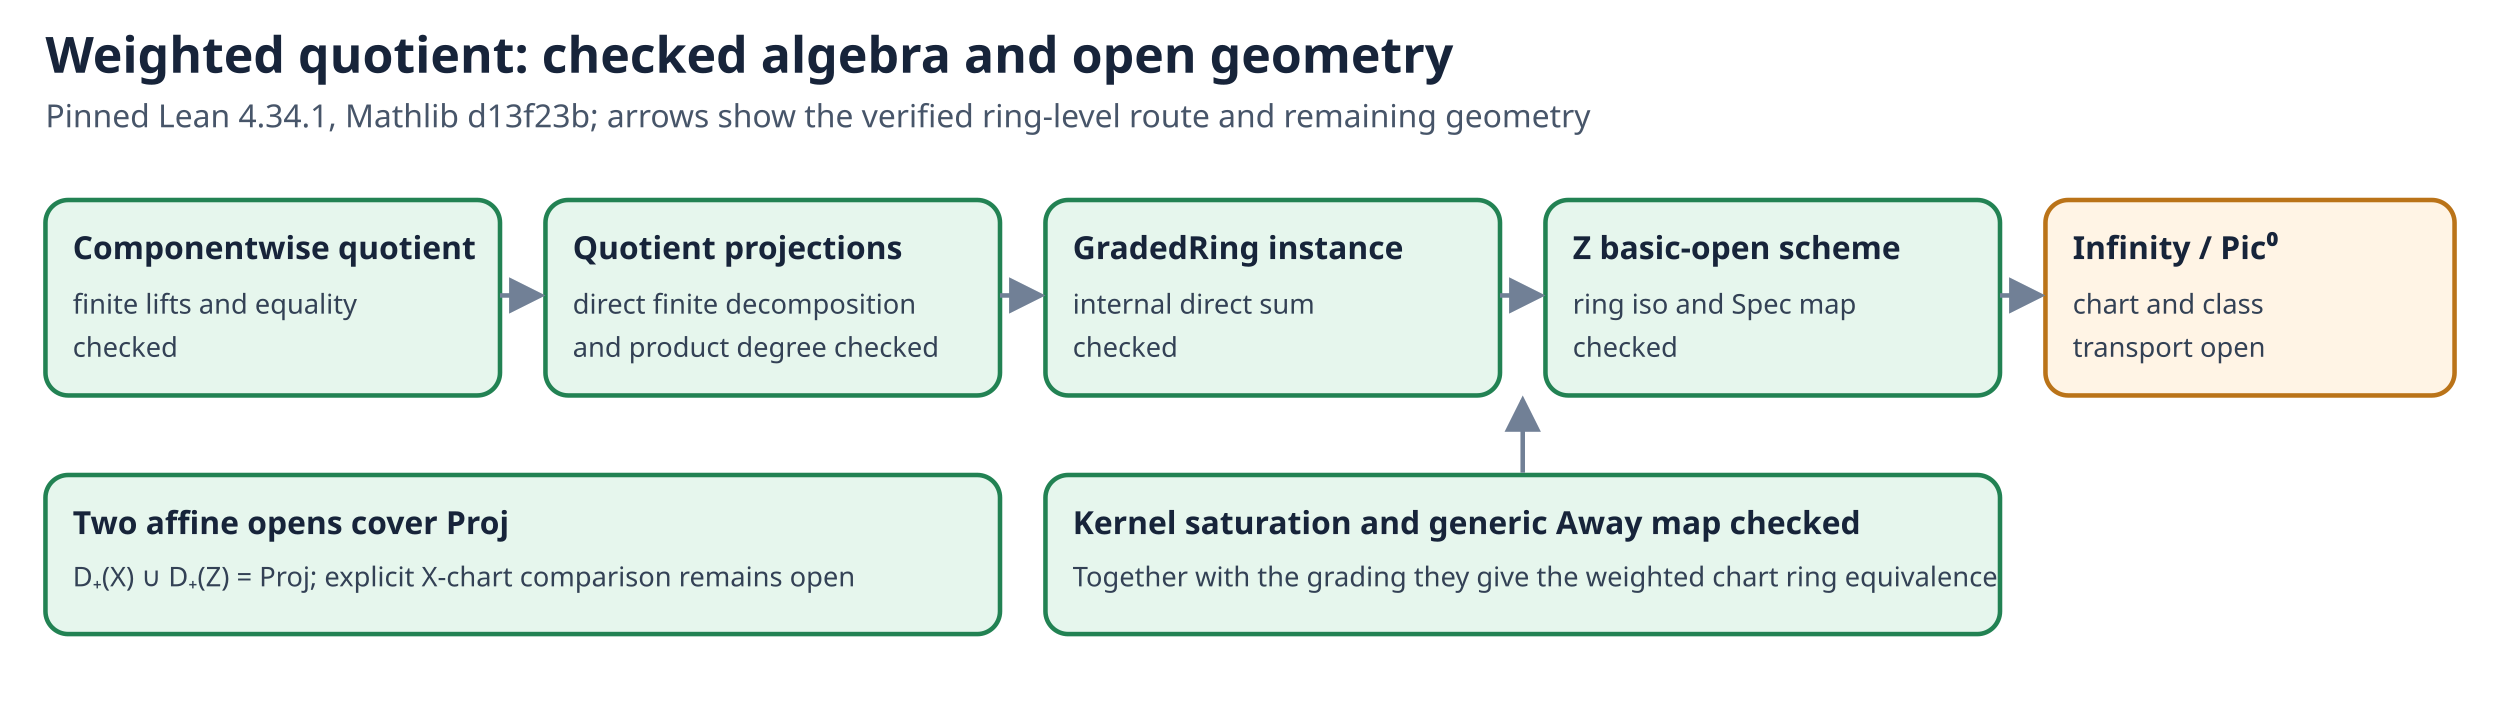
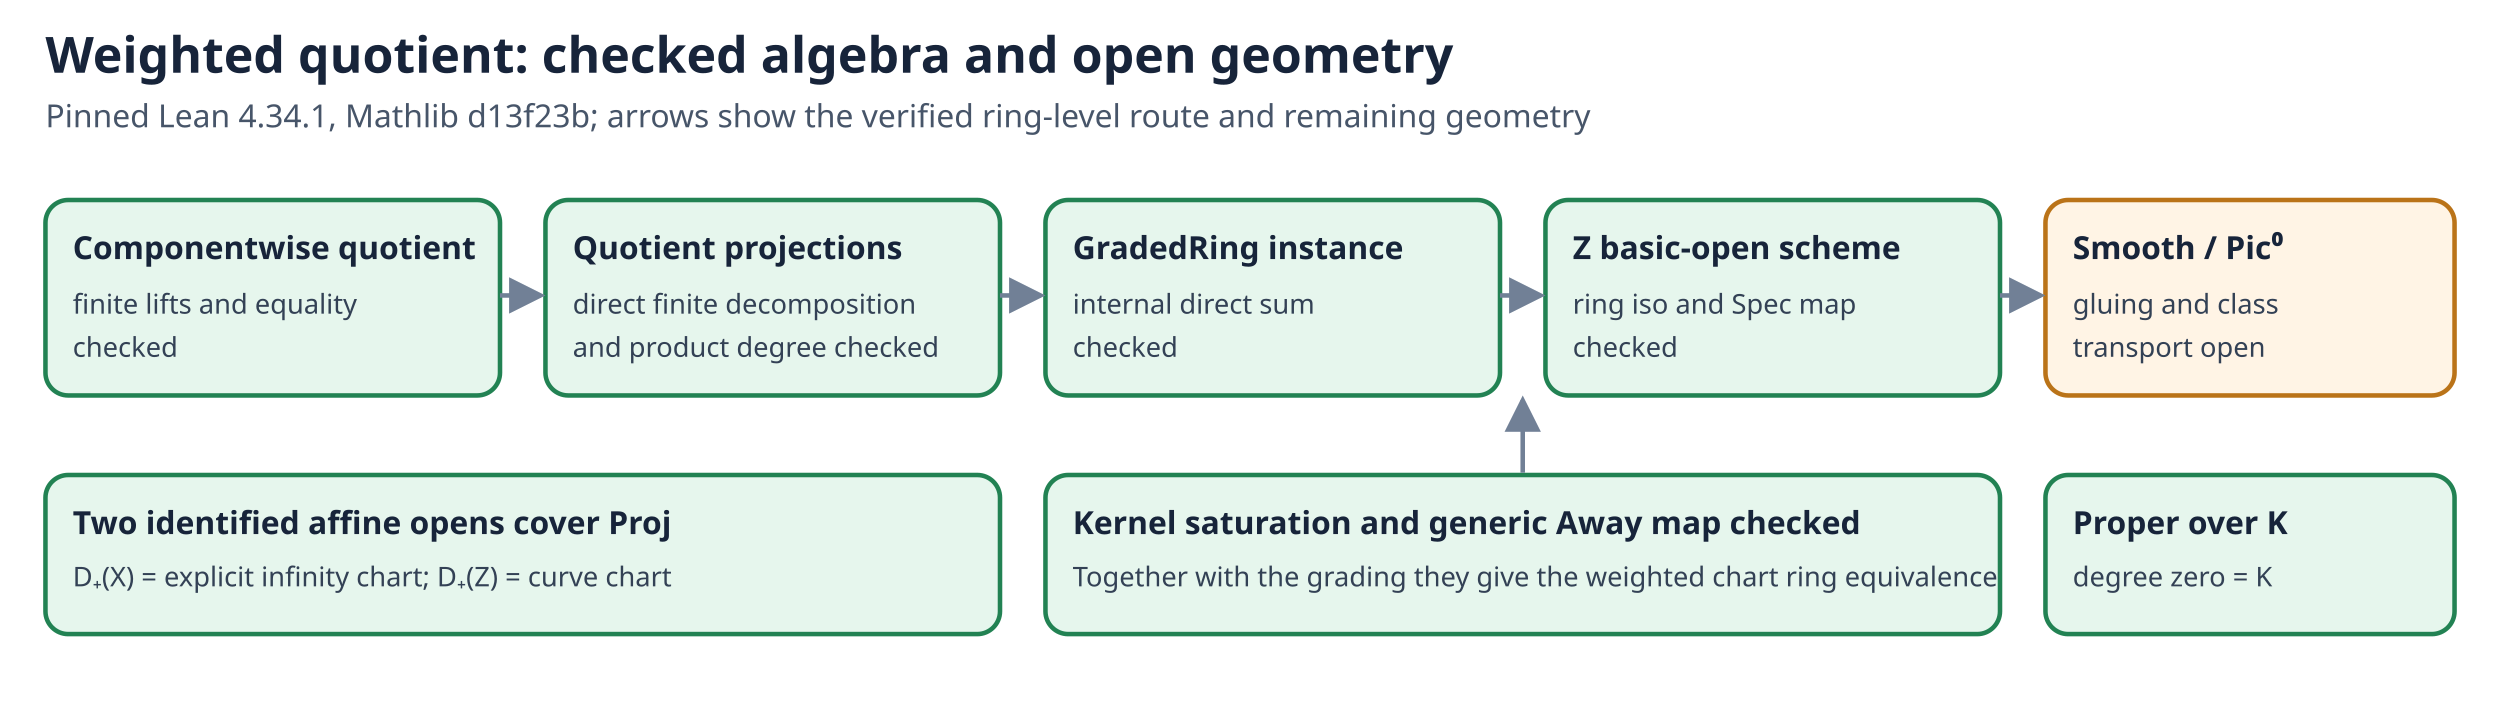
- <svg xmlns="http://www.w3.org/2000/svg" width="1100" height="310" viewBox="0 0 1100 310" role="img" aria-label="Weighted quotient proof dependencies: checked grading and degree-zero chart ring, open projective completion and Picard transport">
+ <svg xmlns="http://www.w3.org/2000/svg" width="1100" height="310" viewBox="0 0 1100 310" role="img" aria-label="Weighted quotient proof dependencies: checked grading, both affine scheme charts and properness; open smoothness, gluing and Picard transport">
  <style>.title{font:700 22px sans-serif;fill:#17243a}.sub{font:14px sans-serif;fill:#475569}.box{stroke-width:2;rx:10}.ok{fill:#e6f6ed;stroke:#228253}.pending{fill:#fff4e5;stroke:#ba7318}.head{font:700 14px sans-serif;fill:#17243a}.detail{font:12px sans-serif;fill:#334155}.arrow{stroke:#718096;stroke-width:2;fill:none;marker-end:url(#arr)}</style>
  <defs>
    <marker id="arr" markerWidth="8" markerHeight="8" refX="7" refY="4" orient="auto">
      <path d="M0 0 L8 4 L0 8" fill="#718096" />
    </marker>
  </defs>
  <text class="title" x="20" y="32">Weighted quotient: checked algebra and open geometry</text>
  <text class="sub" x="20" y="56">Pinned Lean 4.34.1, Mathlib d13f23b; arrows show the verified ring-level route and remaining geometry</text>
  <rect class="box ok" x="20" y="88" width="200" height="86" />
  <text class="head" x="32" y="114">Componentwise quotient</text>
  <text class="detail" x="32" y="138">finite lifts and equality</text>
  <text class="detail" x="32" y="157">checked</text>
  <rect class="box ok" x="240" y="88" width="200" height="86" />
  <text class="head" x="252" y="114">Quotient projections</text>
  <text class="detail" x="252" y="138">direct finite decomposition</text>
  <text class="detail" x="252" y="157">and product degree checked</text>
  <rect class="box ok" x="460" y="88" width="200" height="86" />
  <text class="head" x="472" y="114">GradedRing instance</text>
  <text class="detail" x="472" y="138">internal direct sum</text>
  <text class="detail" x="472" y="157">checked</text>
  <rect class="box ok" x="680" y="88" width="200" height="86" />
  <text class="head" x="692" y="114">Z basic-open scheme</text>
  <text class="detail" x="692" y="138">ring iso and Spec map</text>
  <text class="detail" x="692" y="157">checked</text>
  <rect class="box pending" x="900" y="88" width="180" height="86" />
-   <text class="head" x="912" y="114">Infinity / Pic⁰</text>
-   <text class="detail" x="912" y="138">chart and class</text>
+   <text class="head" x="912" y="114">Smooth / Pic⁰</text>
+   <text class="detail" x="912" y="138">gluing and class</text>
  <text class="detail" x="912" y="157">transport open</text>
  <path class="arrow" d="M220 130 H238" />
  <path class="arrow" d="M440 130 H458" />
  <path class="arrow" d="M660 130 H678" />
  <path class="arrow" d="M880 130 H898" />
  <rect class="box ok" x="460" y="209" width="420" height="70" />
  <text class="head" x="472" y="235">Kernel saturation and generic Away map checked</text>
  <text class="detail" x="472" y="258">Together with the grading they give the weighted chart ring equivalence</text>
  <rect class="box ok" x="20" y="209" width="420" height="70" />
-   <text class="head" x="32" y="235">Two affine opens cover Proj</text>
-   <text class="detail" x="32" y="258">D₊(X) ∪ D₊(Z) = Proj; explicit X-chart comparison remains open</text>
+   <text class="head" x="32" y="235">Two identified affine opens cover Proj</text>
+   <text class="detail" x="32" y="258">D₊(X) = explicit infinity chart; D₊(Z) = curve chart</text>
+   <rect class="box ok" x="900" y="209" width="180" height="70" />
+   <text class="head" x="912" y="235">Proper over K</text>
+   <text class="detail" x="912" y="258">degree zero = K</text>
  <path class="arrow" d="M670 208 V176" />
</svg>
